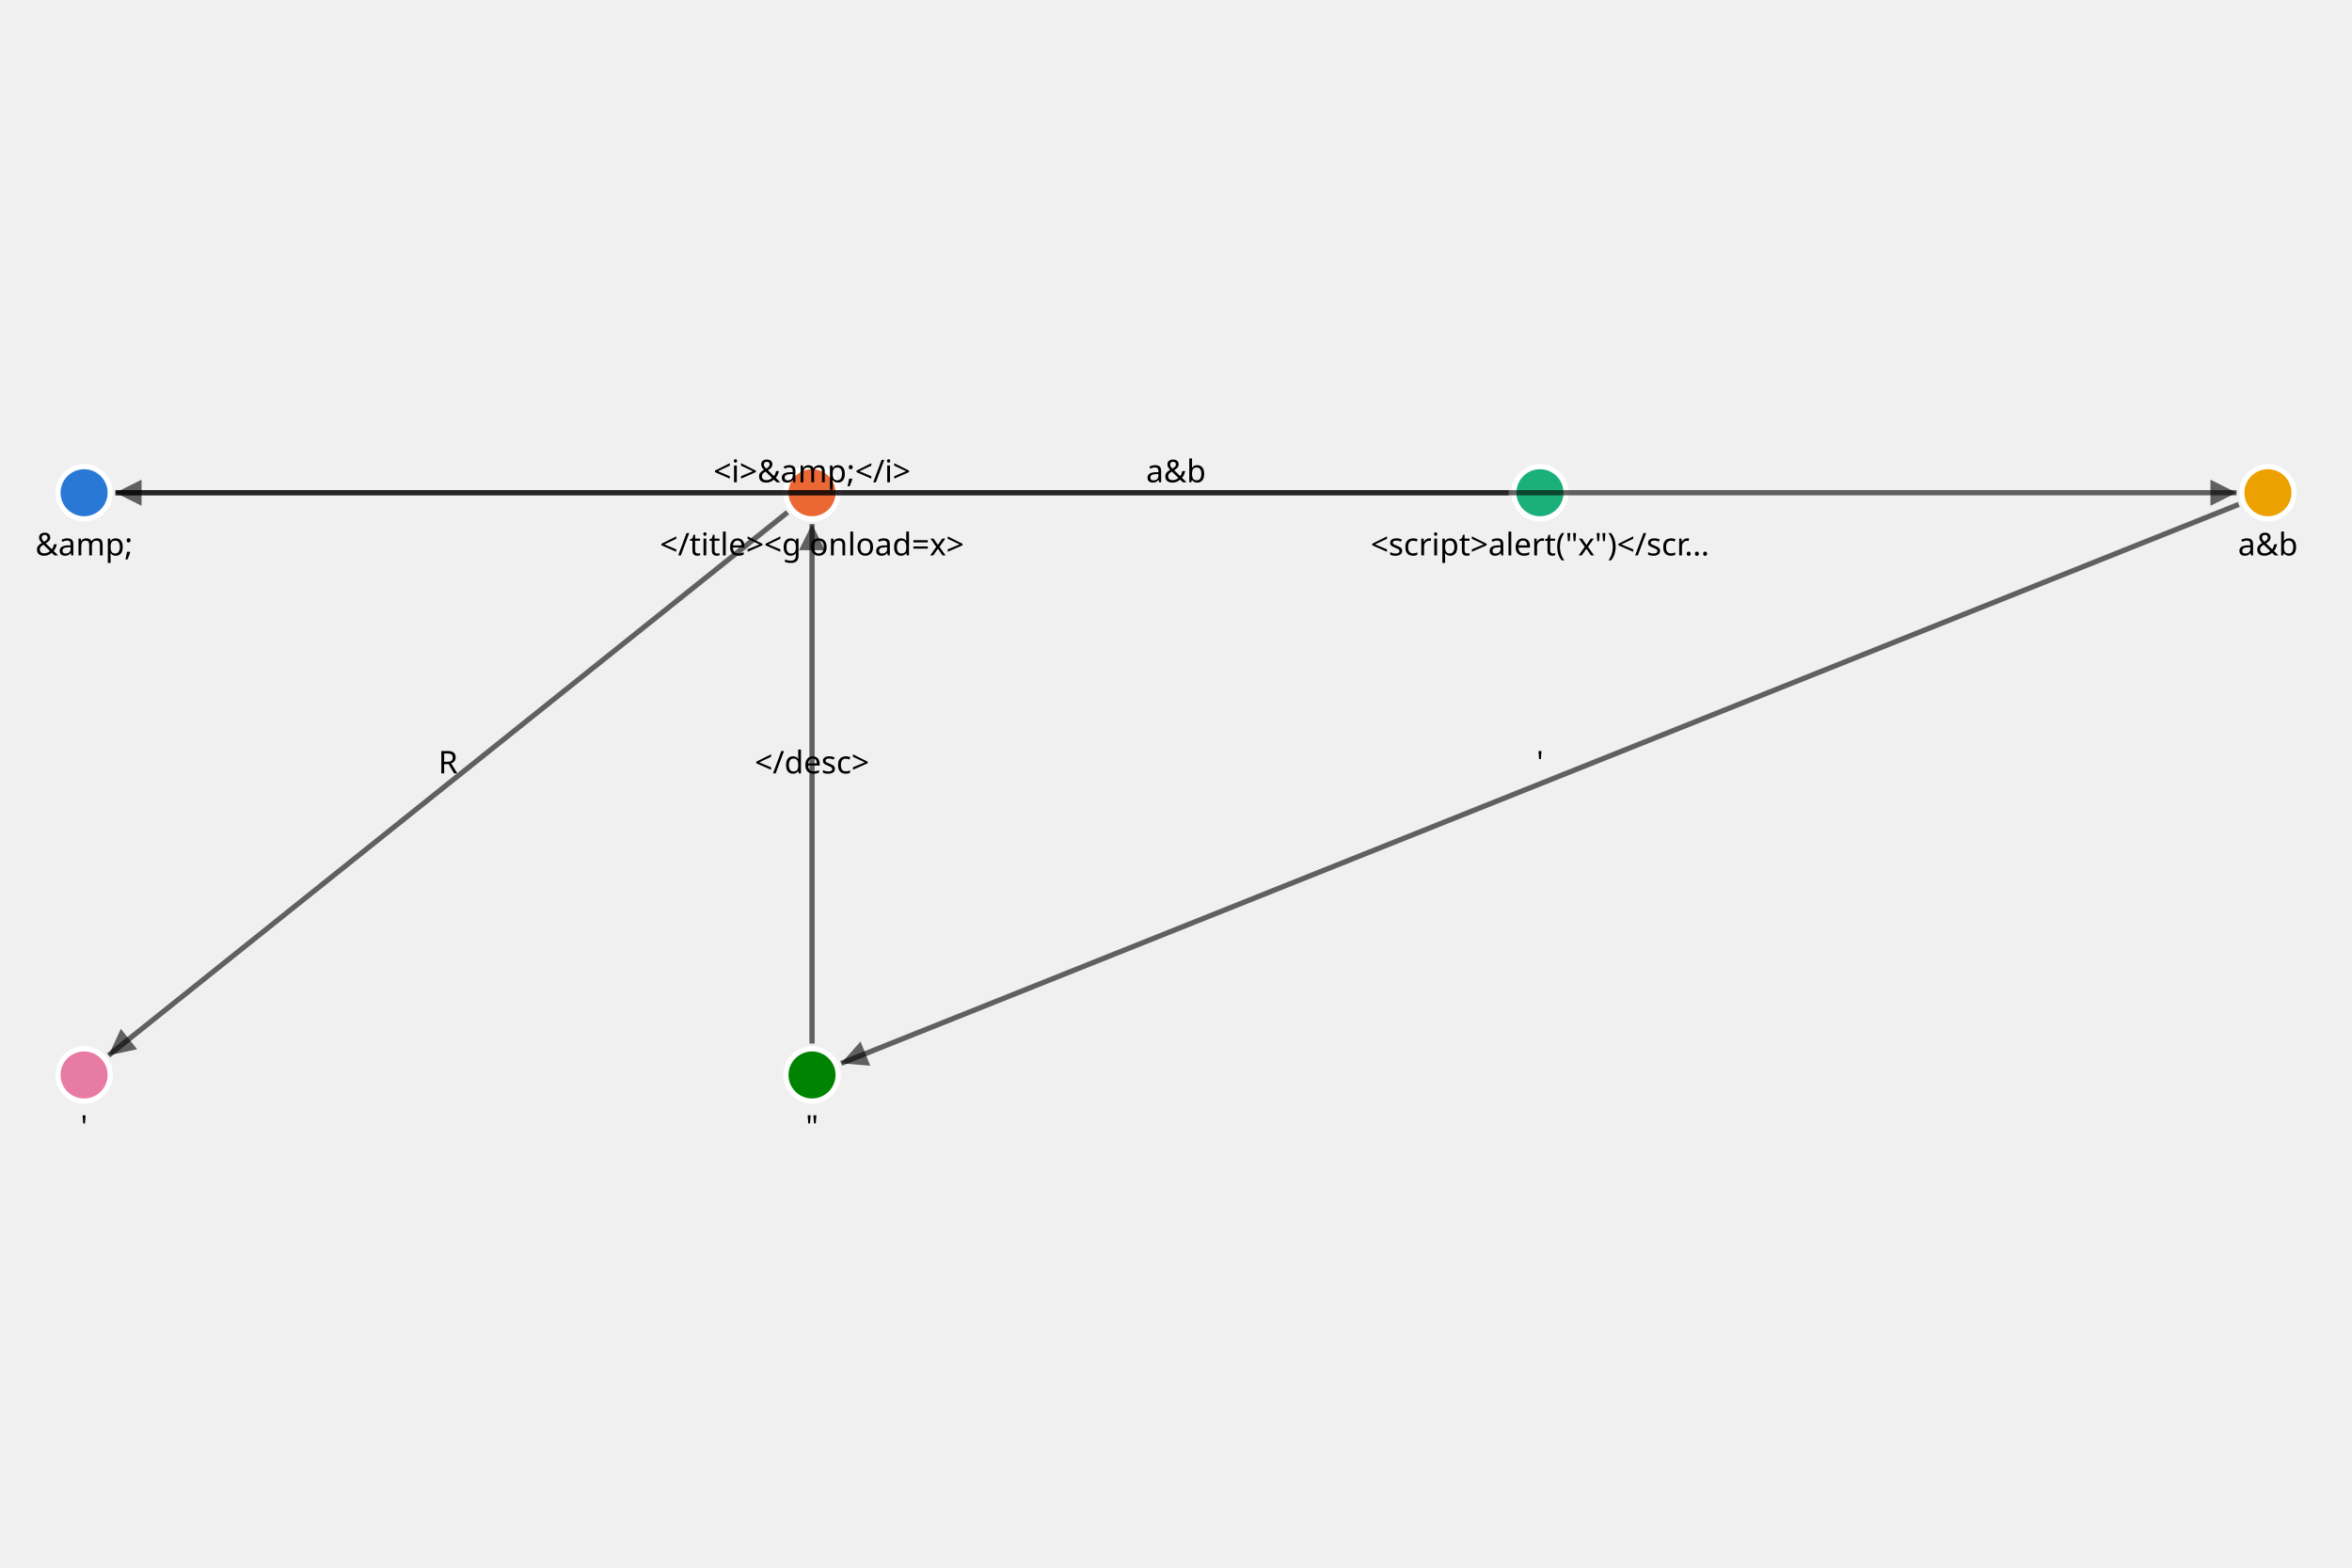
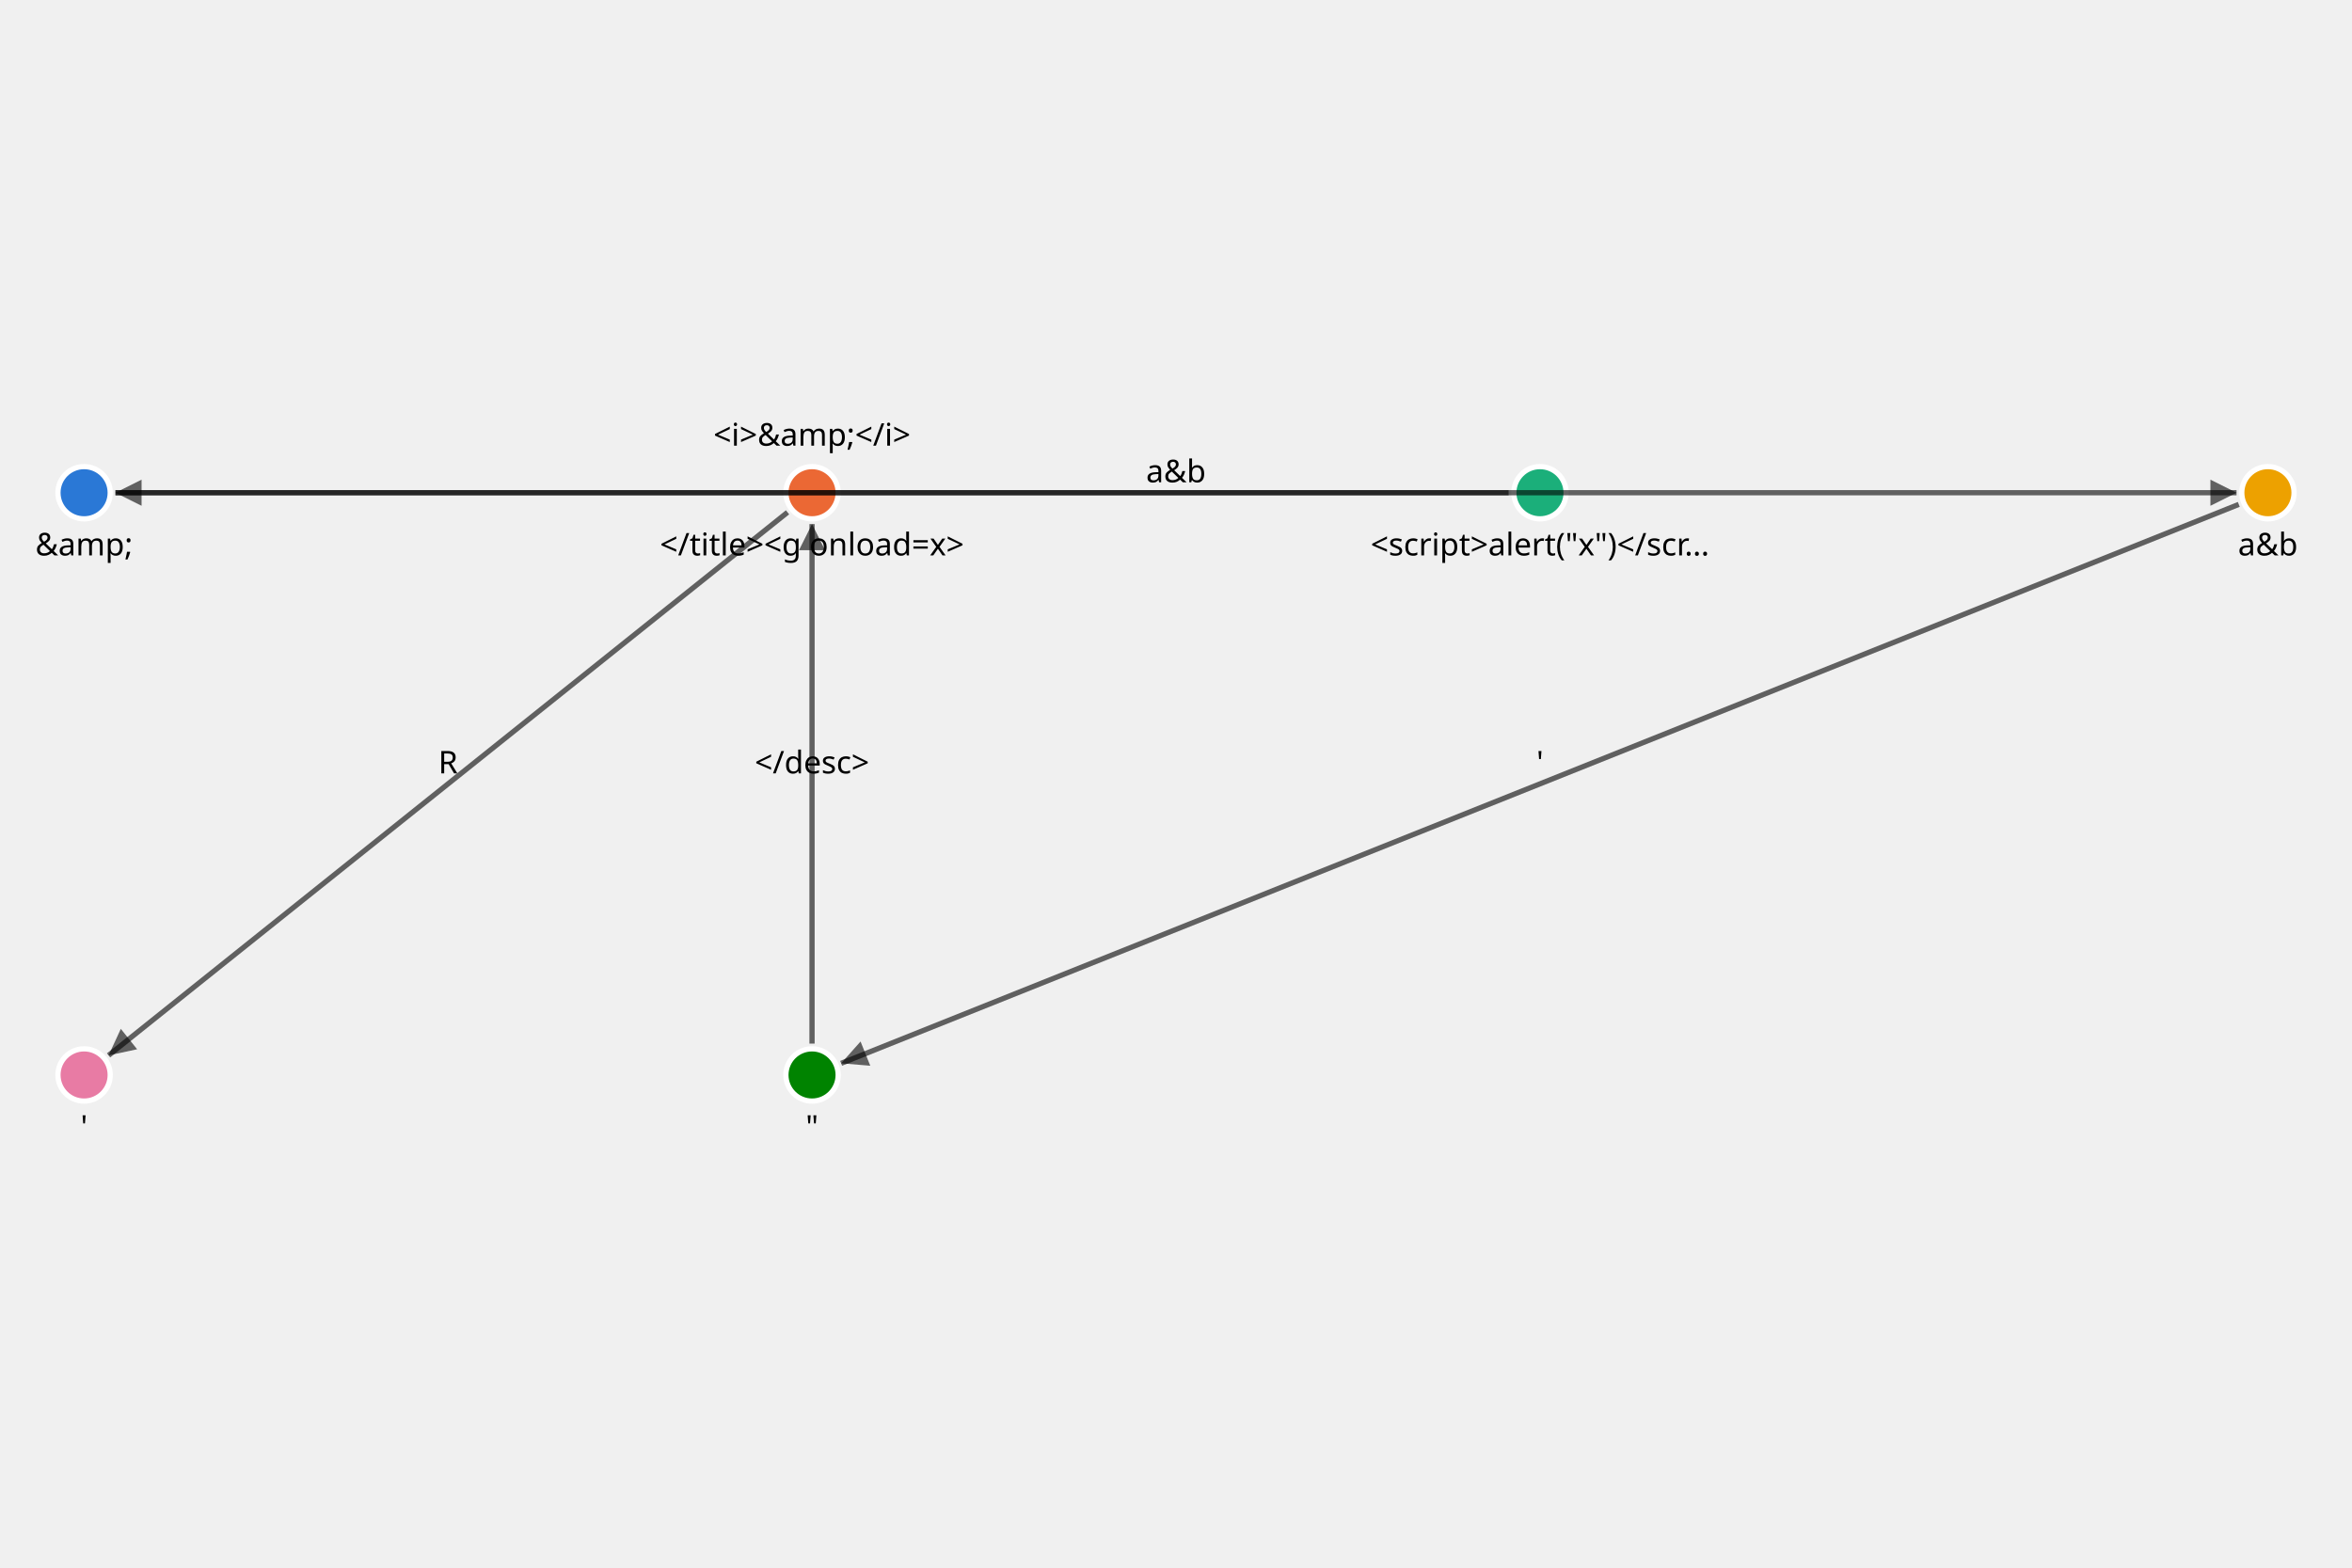
<svg xmlns="http://www.w3.org/2000/svg" class="igr-svg" width="900" height="600" viewBox="0 0 900 600" role="graphics-document" aria-roledescription="graph" aria-labelledby="igr-title" aria-describedby="igr-desc" data-igr-svg="igr-svg/1" data-igr-artifact="3d0148c31e3810446d0c5704242ad46775e530b85a6744c4aa1748f018df8906" data-igr-scene="616550cf6842691f545de34875e01d73997f7f0138b54984a3332e2cd51a153a" data-igr-layout="0146be57034b69341519229aad0ce83b5fc7f45920bfd34d02e89351c35f17ba">
  <style>
.igr-svg{font:12px sans-serif}
.igr-shape{stroke:#fff;stroke-width:2}
.igr-k0 .igr-shape{fill:#2a78d6}
.igr-k1 .igr-shape{fill:#eb6834}
.igr-k2 .igr-shape{fill:#1baf7a}
.igr-k3 .igr-shape{fill:#eda100}
.igr-k4 .igr-shape{fill:#e87ba4}
.igr-k5 .igr-shape{fill:#008300}
.igr-k6 .igr-shape{fill:#4a3aa7}
.igr-k7 .igr-shape{fill:#e34948}
.igr-kx .igr-shape{fill:#7a7975}
.igr-line{fill:none;stroke:currentColor;stroke-opacity:.6;stroke-width:2}
.igr-pick{fill:none;stroke:transparent;stroke-width:10;pointer-events:stroke}
.igr-arrow{fill:currentColor;fill-opacity:.6}
.igr-ring-sel{fill:none;stroke:currentColor;stroke-width:3}
.igr-ring-foc{fill:none;stroke:currentColor;stroke-width:2;stroke-dasharray:4 3}
.igr-halo-sel{fill:none;stroke:currentColor;stroke-width:6;stroke-opacity:.35}
.igr-halo-foc{fill:none;stroke:currentColor;stroke-width:10;stroke-opacity:.25;stroke-dasharray:6 4}
.igr-label,.igr-elabel{fill:currentColor;unicode-bidi:isolate;pointer-events:none}
</style>
  <defs>
    <marker id="igr-arrow" viewBox="0 0 10 10" refX="10" refY="5" markerWidth="10" markerHeight="10" markerUnits="userSpaceOnUse" orient="auto">
      <path class="igr-arrow" d="M 0 0 L 10 5 L 0 10 z" />
    </marker>
  </defs>
  <g class="igr-nodes">
    <g id="igr-n-7b226964223a22733a26616d703b222c2274797065223a2226616d703b227d" class="igr-node igr-k0" role="graphics-symbol" aria-roledescription="node" aria-label="&amp;amp; &amp;amp;" tabindex="0">
      <circle class="igr-shape" cx="32.175" cy="188.58" r="10" />
      <text class="igr-label" x="32.175" y="212.58" text-anchor="middle">&amp;amp;</text>
    </g>
    <g id="igr-n-7b226964223a22733a3c2f7469746c653e3c67206f6e6c6f61643d783e222c2274797065223a223c2f7469746c653e3c672d6f6e6c6f61643d783e227d" class="igr-node igr-k1" role="graphics-symbol" aria-roledescription="node" aria-label="&lt;/title&gt;&lt;g-onload=x&gt; &lt;/title&gt;&lt;g onload=x&gt;" tabindex="-1">
      <circle class="igr-shape" cx="310.725" cy="188.58" r="10" />
      <text class="igr-label" x="310.725" y="212.58" text-anchor="middle">&lt;/title&gt;&lt;g onload=x&gt;</text>
    </g>
    <g id="igr-n-7b226964223a22733a3c7363726970743e616c657274285c22785c22293c2f7363726970743e222c2274797065223a223c7363726970743e616c6572742878293c2f7363726970743e227d" class="igr-node igr-k2" role="graphics-symbol" aria-roledescription="node" aria-label="&lt;script&gt;alert(x)&lt;/script&gt; &lt;script&gt;alert(&quot;x&quot;)&lt;/script&gt;" tabindex="-1">
      <circle class="igr-shape" cx="589.275" cy="188.58" r="10" />
      <text class="igr-label" x="589.275" y="212.58" text-anchor="middle">&lt;script&gt;alert("x")&lt;/scr…</text>
    </g>
    <g id="igr-n-7b226964223a22733a612662222c2274797065223a22612662227d" class="igr-node igr-k3" role="graphics-symbol" aria-roledescription="node" aria-label="a&amp;b a&amp;b" tabindex="-1">
      <circle class="igr-shape" cx="867.825" cy="188.58" r="10" />
      <text class="igr-label" x="867.825" y="212.58" text-anchor="middle">a&amp;b</text>
    </g>
    <g id="igr-n-7b226964223a22733a27222c2274797065223a2270227d" class="igr-node igr-k4" role="graphics-symbol" aria-roledescription="node" aria-label="p '" tabindex="-1">
      <circle class="igr-shape" cx="32.175" cy="411.42" r="10" />
      <text class="igr-label" x="32.175" y="435.42" text-anchor="middle">'</text>
    </g>
    <g id="igr-n-7b226964223a22733a5c22222c2274797065223a227127227d" class="igr-node igr-k5" role="graphics-symbol" aria-roledescription="node" aria-label="q' &quot;" tabindex="-1">
      <circle class="igr-shape" cx="310.725" cy="411.42" r="10" />
      <text class="igr-label" x="310.725" y="435.42" text-anchor="middle">"</text>
    </g>
  </g>
  <g class="igr-edges">
    <g id="igr-e-7b226f7264223a2230222c2272656c223a22612662222c22737263223a7b226964223a22733a26616d703b222c2274797065223a2226616d703b227d2c22746774223a7b226964223a22733a612662222c2274797065223a22612662227d7d" class="igr-edge" role="graphics-symbol" aria-roledescription="edge" aria-label="a&amp;b" tabindex="-1">
      <path class="igr-line" d="M 44.175 188.58 L 855.825 188.58" marker-end="url(#igr-arrow)" />
      <path class="igr-pick" d="M 44.175 188.58 L 855.825 188.58" />
      <text class="igr-elabel" x="450" y="184.58" text-anchor="middle">a&amp;b</text>
    </g>
    <g id="igr-e-7b226f7264223a2230222c2272656c223a2252222c22737263223a7b226964223a22733a3c2f7469746c653e3c67206f6e6c6f61643d783e222c2274797065223a223c2f7469746c653e3c672d6f6e6c6f61643d783e227d2c22746774223a7b226964223a22733a27222c2274797065223a2270227d7d" class="igr-edge" role="graphics-symbol" aria-roledescription="edge" aria-label="R" tabindex="-1">
      <path class="igr-line" d="M 301.355 196.076 L 41.545 403.924" marker-end="url(#igr-arrow)" />
      <path class="igr-pick" d="M 301.355 196.076 L 41.545 403.924" />
      <text class="igr-elabel" x="171.45" y="296" text-anchor="middle">R</text>
    </g>
    <g id="igr-e-7b226f7264223a2230222c2272656c223a223c693e26616d703b3c2f693e222c22737263223a7b226964223a22733a3c7363726970743e616c657274285c22785c22293c2f7363726970743e222c2274797065223a223c7363726970743e616c6572742878293c2f7363726970743e227d2c22746774223a7b226964223a22733a26616d703b222c2274797065223a2226616d703b227d7d" class="igr-edge" role="graphics-symbol" aria-roledescription="edge" aria-label="&lt;i&gt;&amp;amp;&lt;/i&gt;" tabindex="-1">
      <path class="igr-line" d="M 577.275 188.58 L 44.175 188.58" marker-end="url(#igr-arrow)" />
      <path class="igr-pick" d="M 577.275 188.58 L 44.175 188.58" />
-       <text class="igr-elabel" x="310.725" y="184.58" text-anchor="middle">&lt;i&gt;&amp;amp;&lt;/i&gt;</text>
+       <text class="igr-elabel" x="310.725" y="170.58" text-anchor="middle">&lt;i&gt;&amp;amp;&lt;/i&gt;</text>
    </g>
    <g id="igr-e-7b226f7264223a2230222c2272656c223a2227222c22737263223a7b226964223a22733a612662222c2274797065223a22612662227d2c22746774223a7b226964223a22733a5c22222c2274797065223a227127227d7d" class="igr-edge" role="graphics-symbol" aria-roledescription="edge" aria-label="'" tabindex="-1">
      <path class="igr-line" d="M 856.683 193.037 L 321.867 406.963" marker-end="url(#igr-arrow)" />
      <path class="igr-pick" d="M 856.683 193.037 L 321.867 406.963" />
      <text class="igr-elabel" x="589.275" y="296" text-anchor="middle">'</text>
    </g>
    <g id="igr-e-7b226f7264223a2230222c2272656c223a223c2f646573633e222c22737263223a7b226964223a22733a5c22222c2274797065223a227127227d2c22746774223a7b226964223a22733a3c2f7469746c653e3c67206f6e6c6f61643d783e222c2274797065223a223c2f7469746c653e3c672d6f6e6c6f61643d783e227d7d" class="igr-edge" role="graphics-symbol" aria-roledescription="edge" aria-label="&lt;/desc&gt;" tabindex="-1">
      <path class="igr-line" d="M 310.725 399.42 L 310.725 200.58" marker-end="url(#igr-arrow)" />
      <path class="igr-pick" d="M 310.725 399.42 L 310.725 200.58" />
      <text class="igr-elabel" x="310.725" y="296" text-anchor="middle">&lt;/desc&gt;</text>
    </g>
  </g>
</svg>
